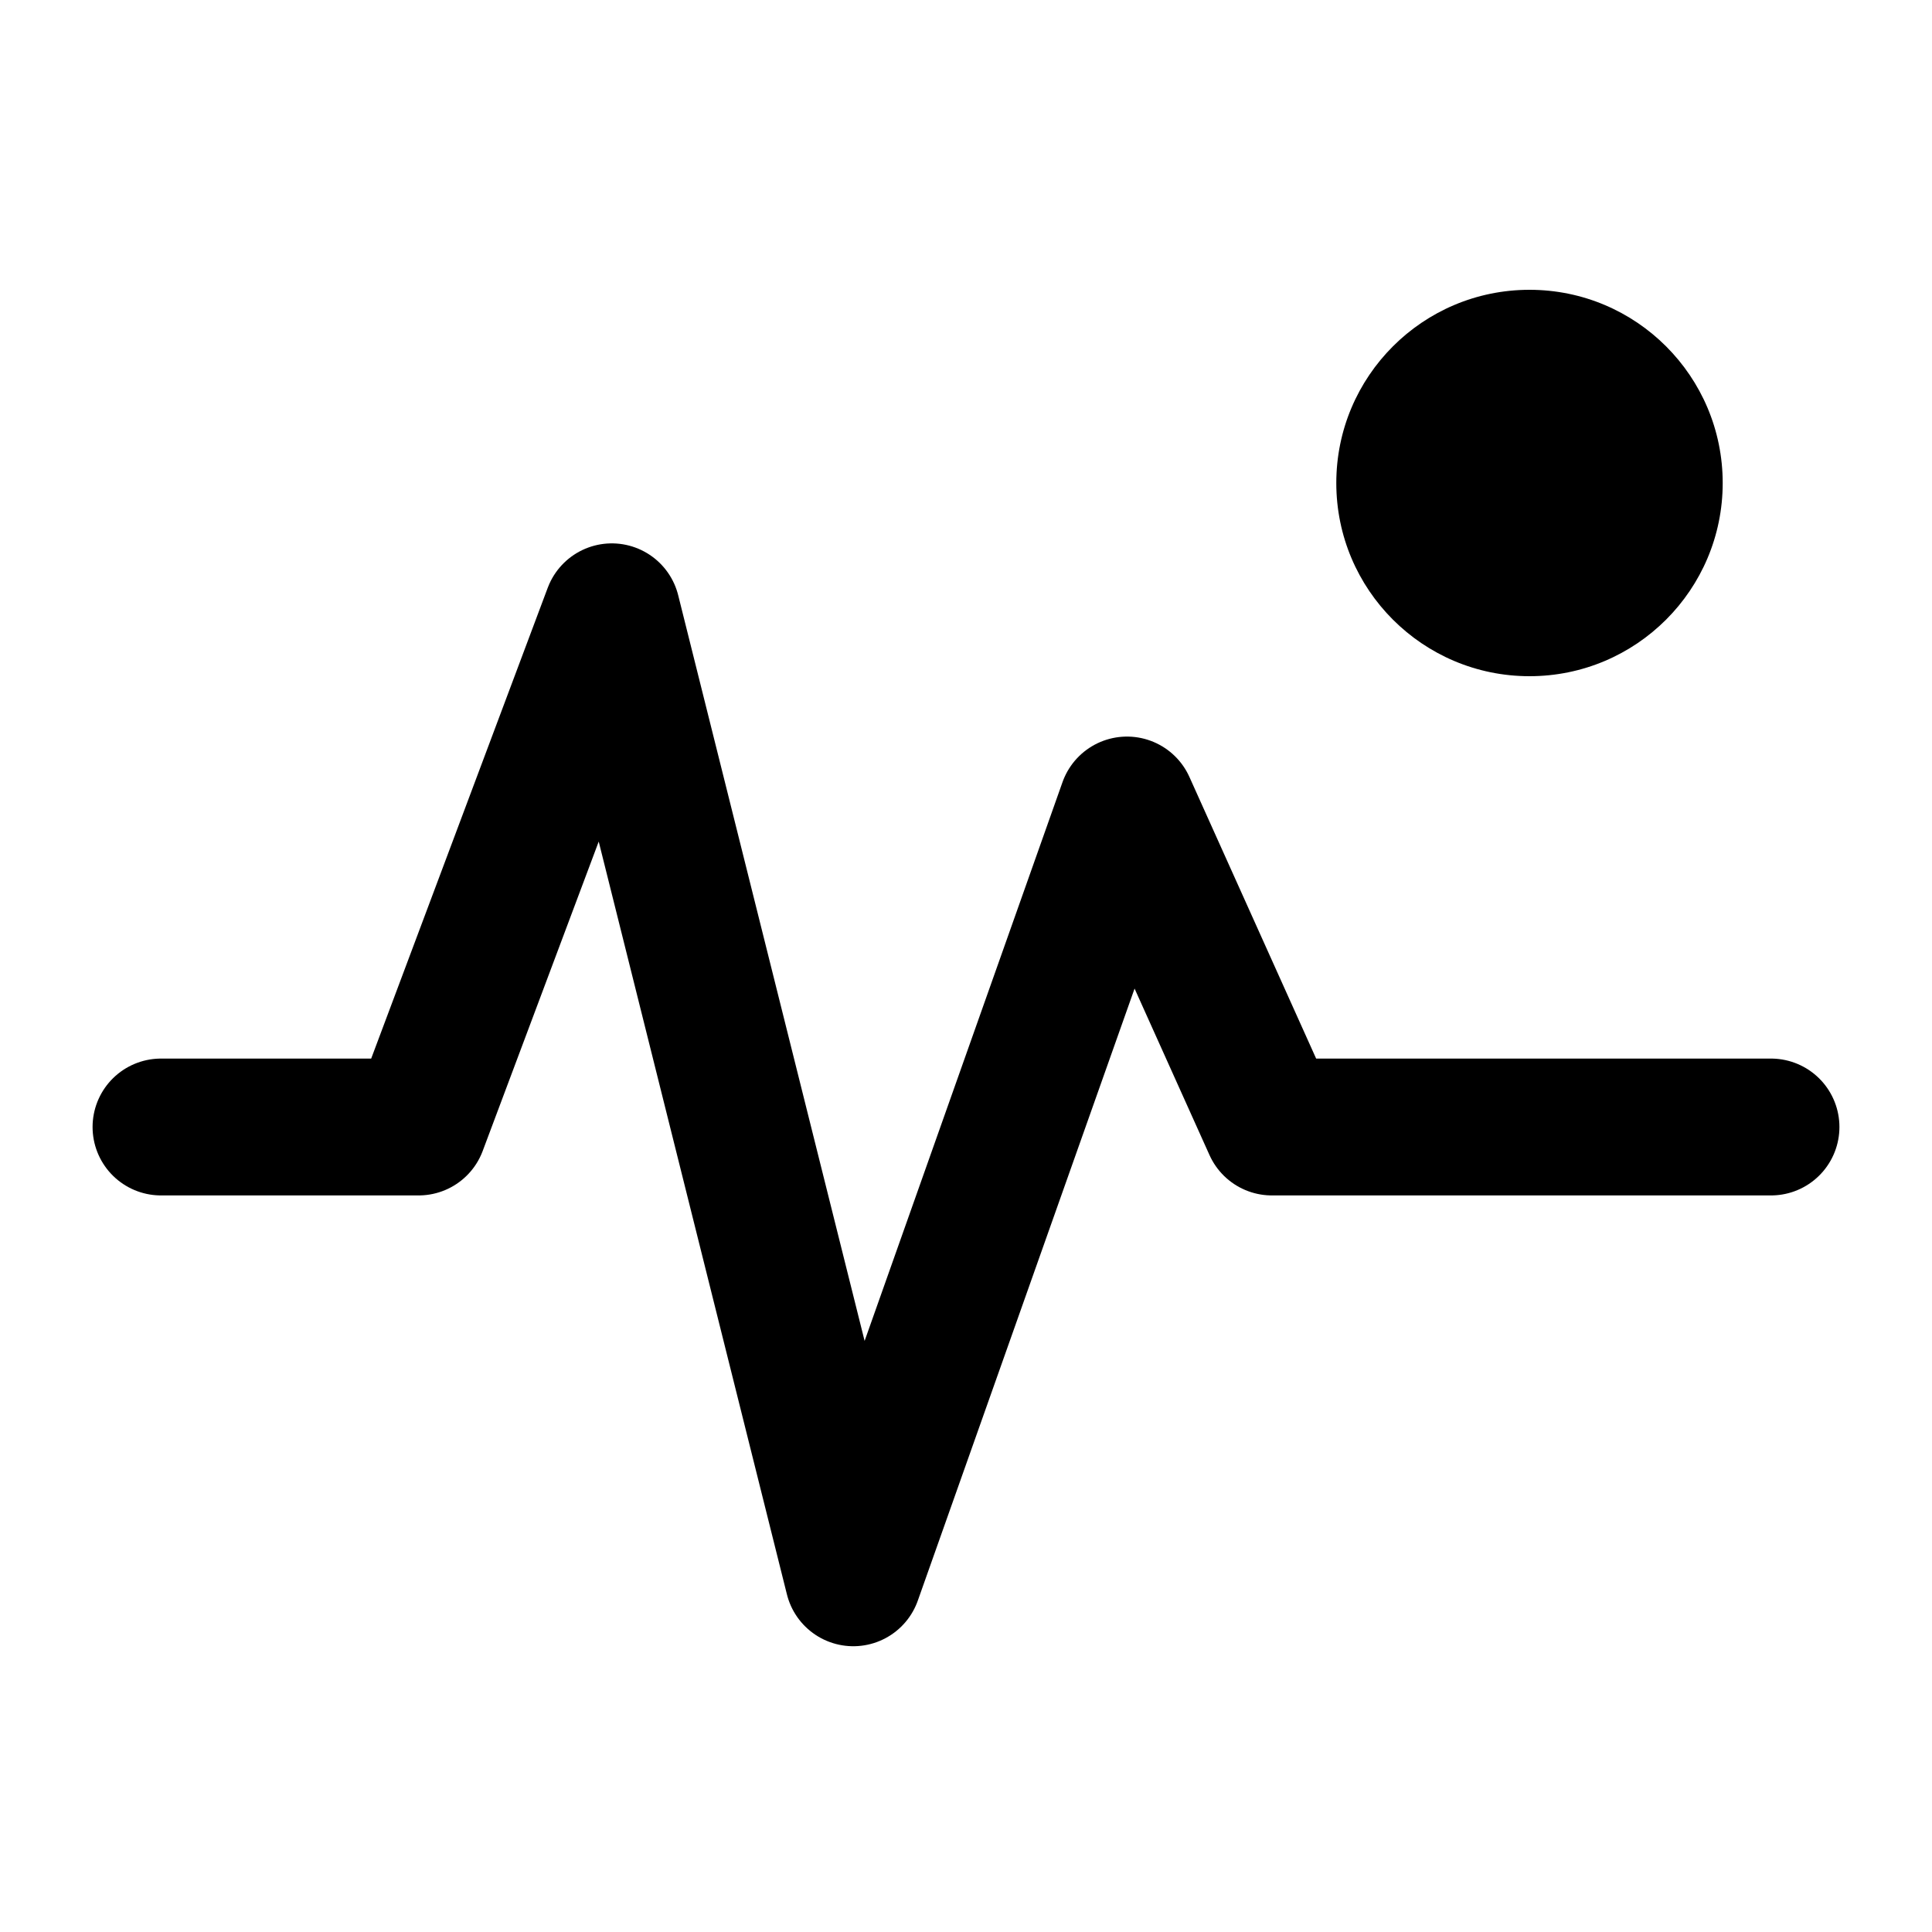
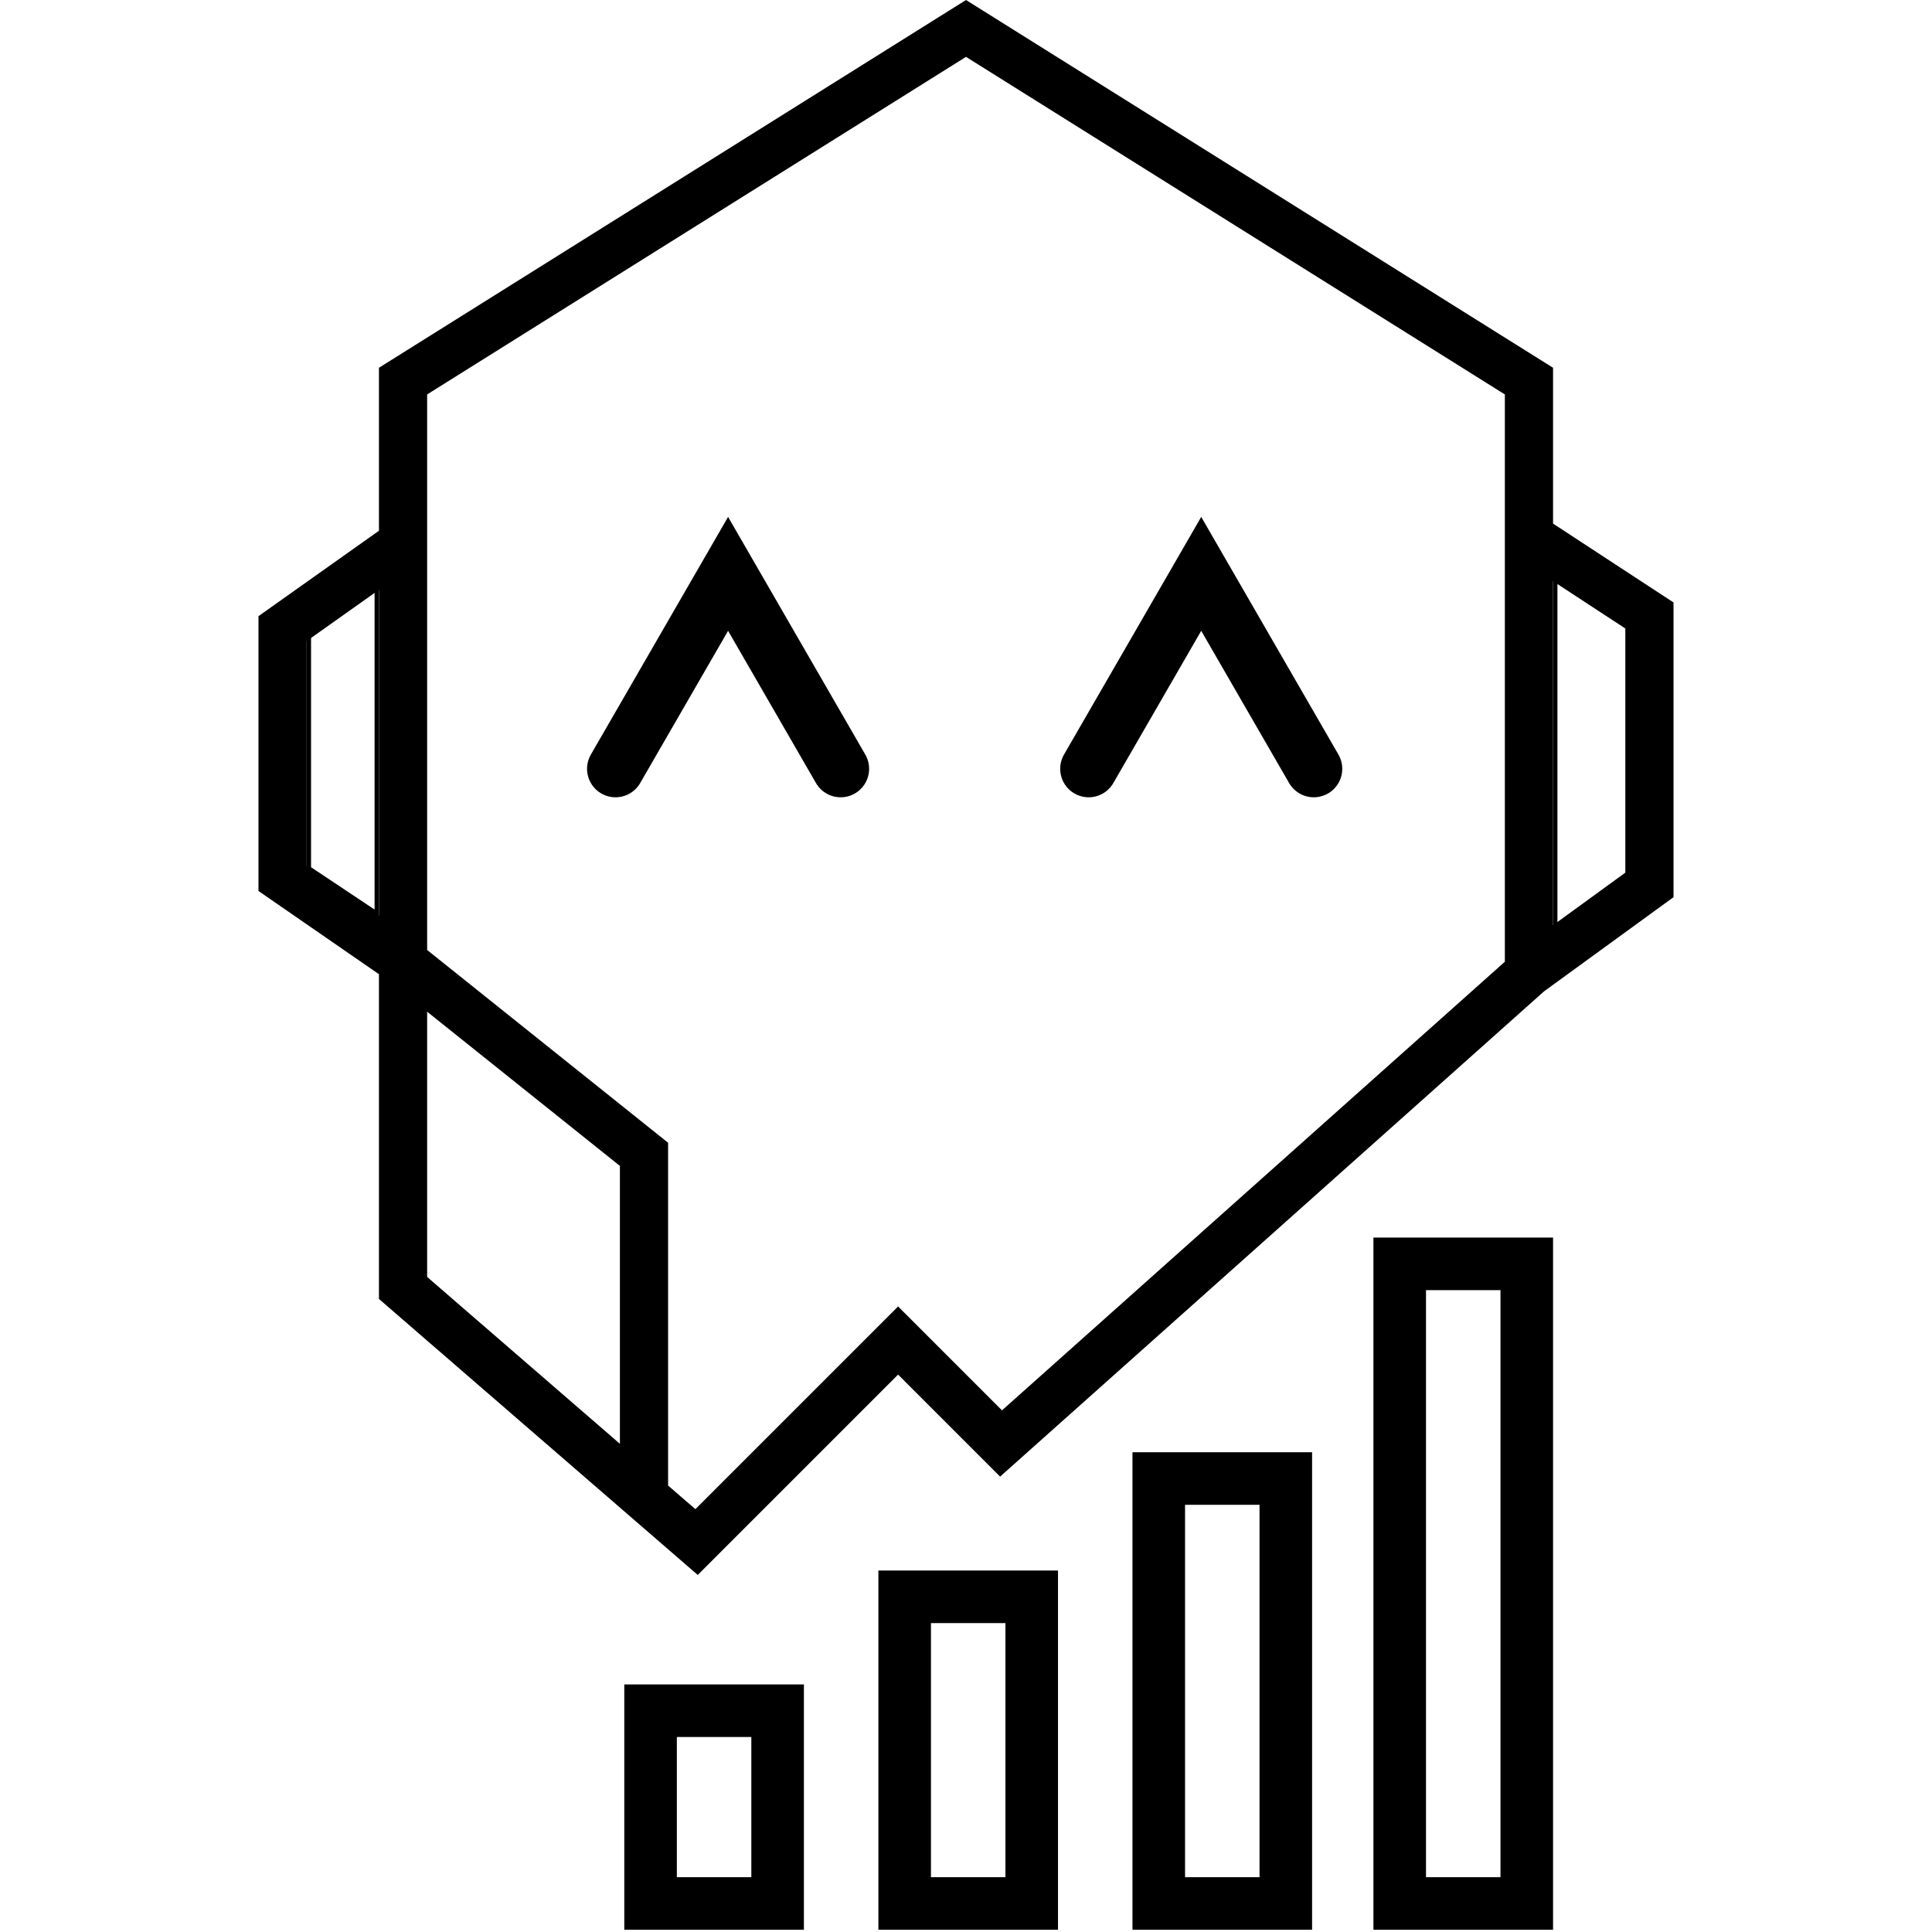
- <svg xmlns="http://www.w3.org/2000/svg" viewBox="0 0 24 24" width="24" height="24" fill="none" stroke="currentColor" stroke-width="1.7" stroke-linecap="round" stroke-linejoin="round">
-   <path d="M2 14h3.2l2.4-6.4 3 12L14 10l1.8 4H22" />
-   <circle cx="19" cy="6" r="2.4" fill="currentColor" stroke="none" />
+ <svg xmlns="http://www.w3.org/2000/svg" width="441" height="441" viewBox="-59 0 441 441" fill="none">
+   <rect x="89.5" y="390.49" width="29" height="44" stroke="currentColor" stroke-width="12" />
+   <rect x="147.5" y="364.49" width="29" height="70" stroke="currentColor" stroke-width="12" />
+   <rect x="205.5" y="337.49" width="29" height="97" stroke="currentColor" stroke-width="12" />
+   <rect x="260.5" y="288.49" width="29" height="146" stroke="currentColor" stroke-width="12" />
+   <path d="M81.5 175.49L107.192 130.99L132.884 175.49" stroke="currentColor" stroke-width="13" stroke-linecap="round" />
+   <path d="M189.5 175.49L215.192 130.99L240.884 175.49" stroke="currentColor" stroke-width="13" stroke-linecap="round" />
+   <path d="M290 221.99L169.5 329.49L146 305.99L100 351.99L88 341.602M290 221.99L317.5 201.99V140.49L290 122.49M290 221.99V122.49M33 219.49L5.5 200.49V143.49L33 123.99M33 219.49V123.99M33 219.49V293.99L88 341.602M33 219.49L88 263.49V341.602M33 123.99V86.99L161.5 6.49L290 86.99V122.49" stroke="currentColor" stroke-width="11" />
+   <path d="M27 208.556L11.5 198.223V143.741L27 132.198V208.556Z" stroke="currentColor" />
+   <path d="M296 211.644L317 200.111V140.268L296 127.383V211.644Z" stroke="currentColor" />
</svg>
